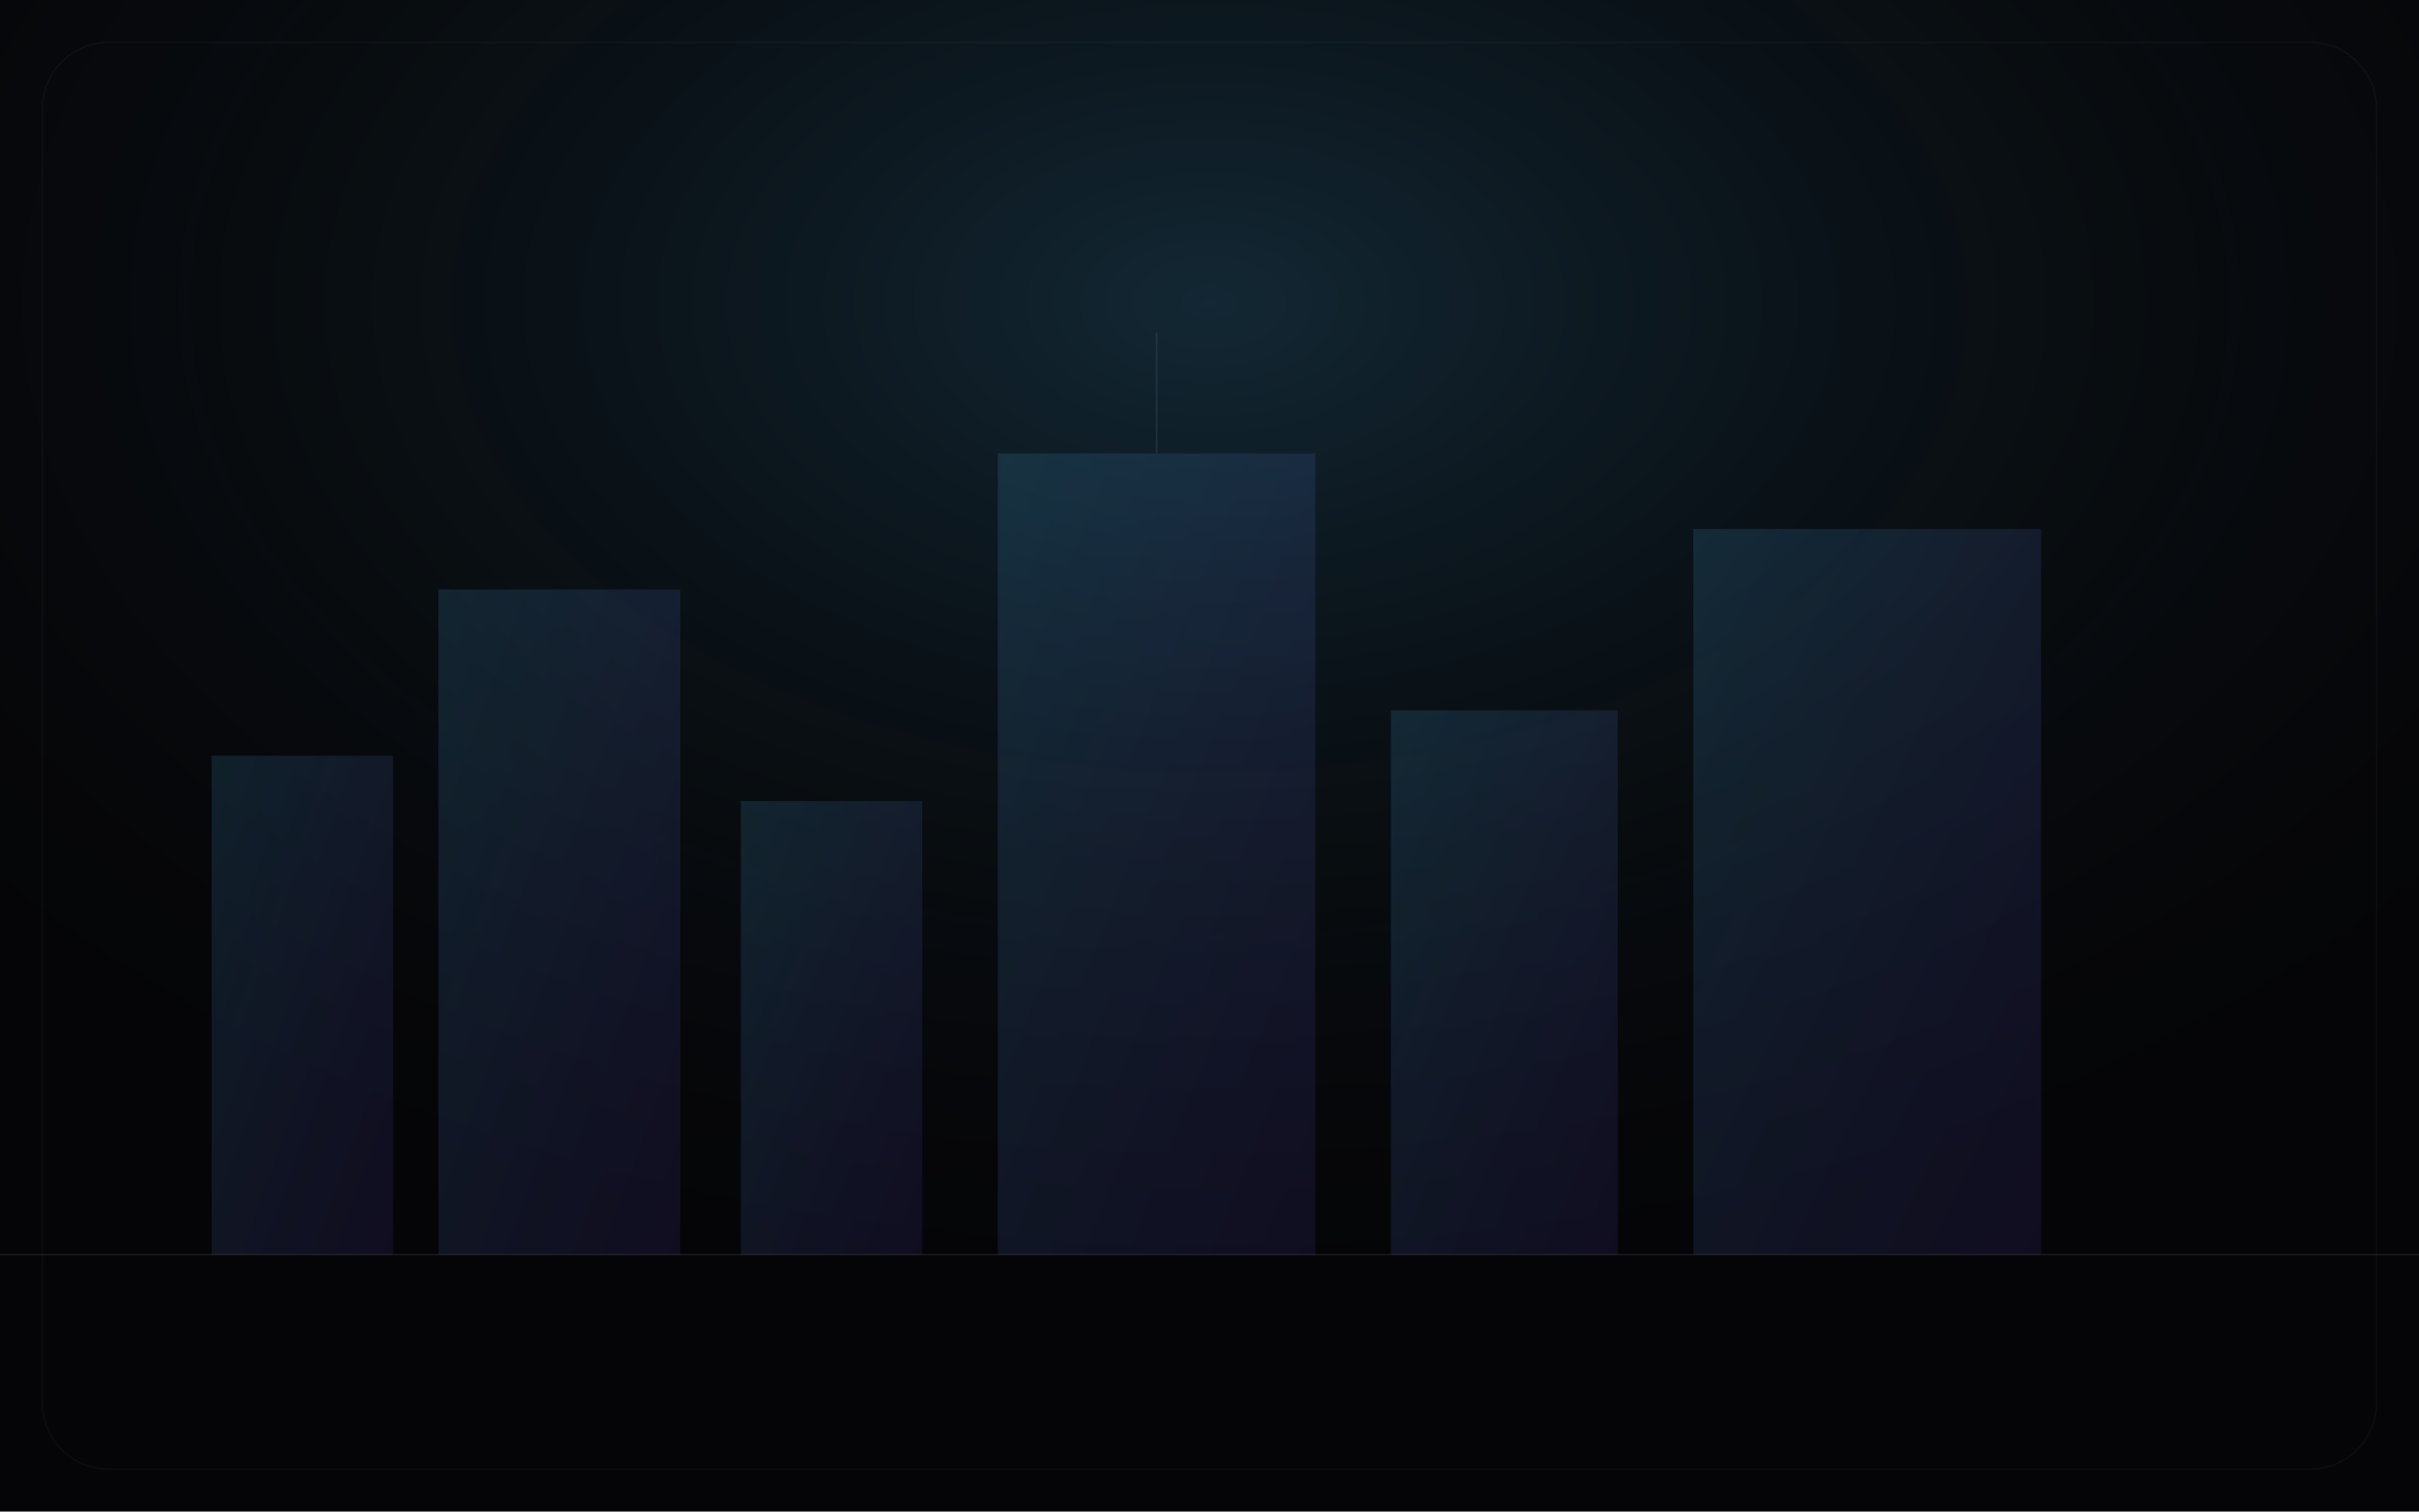
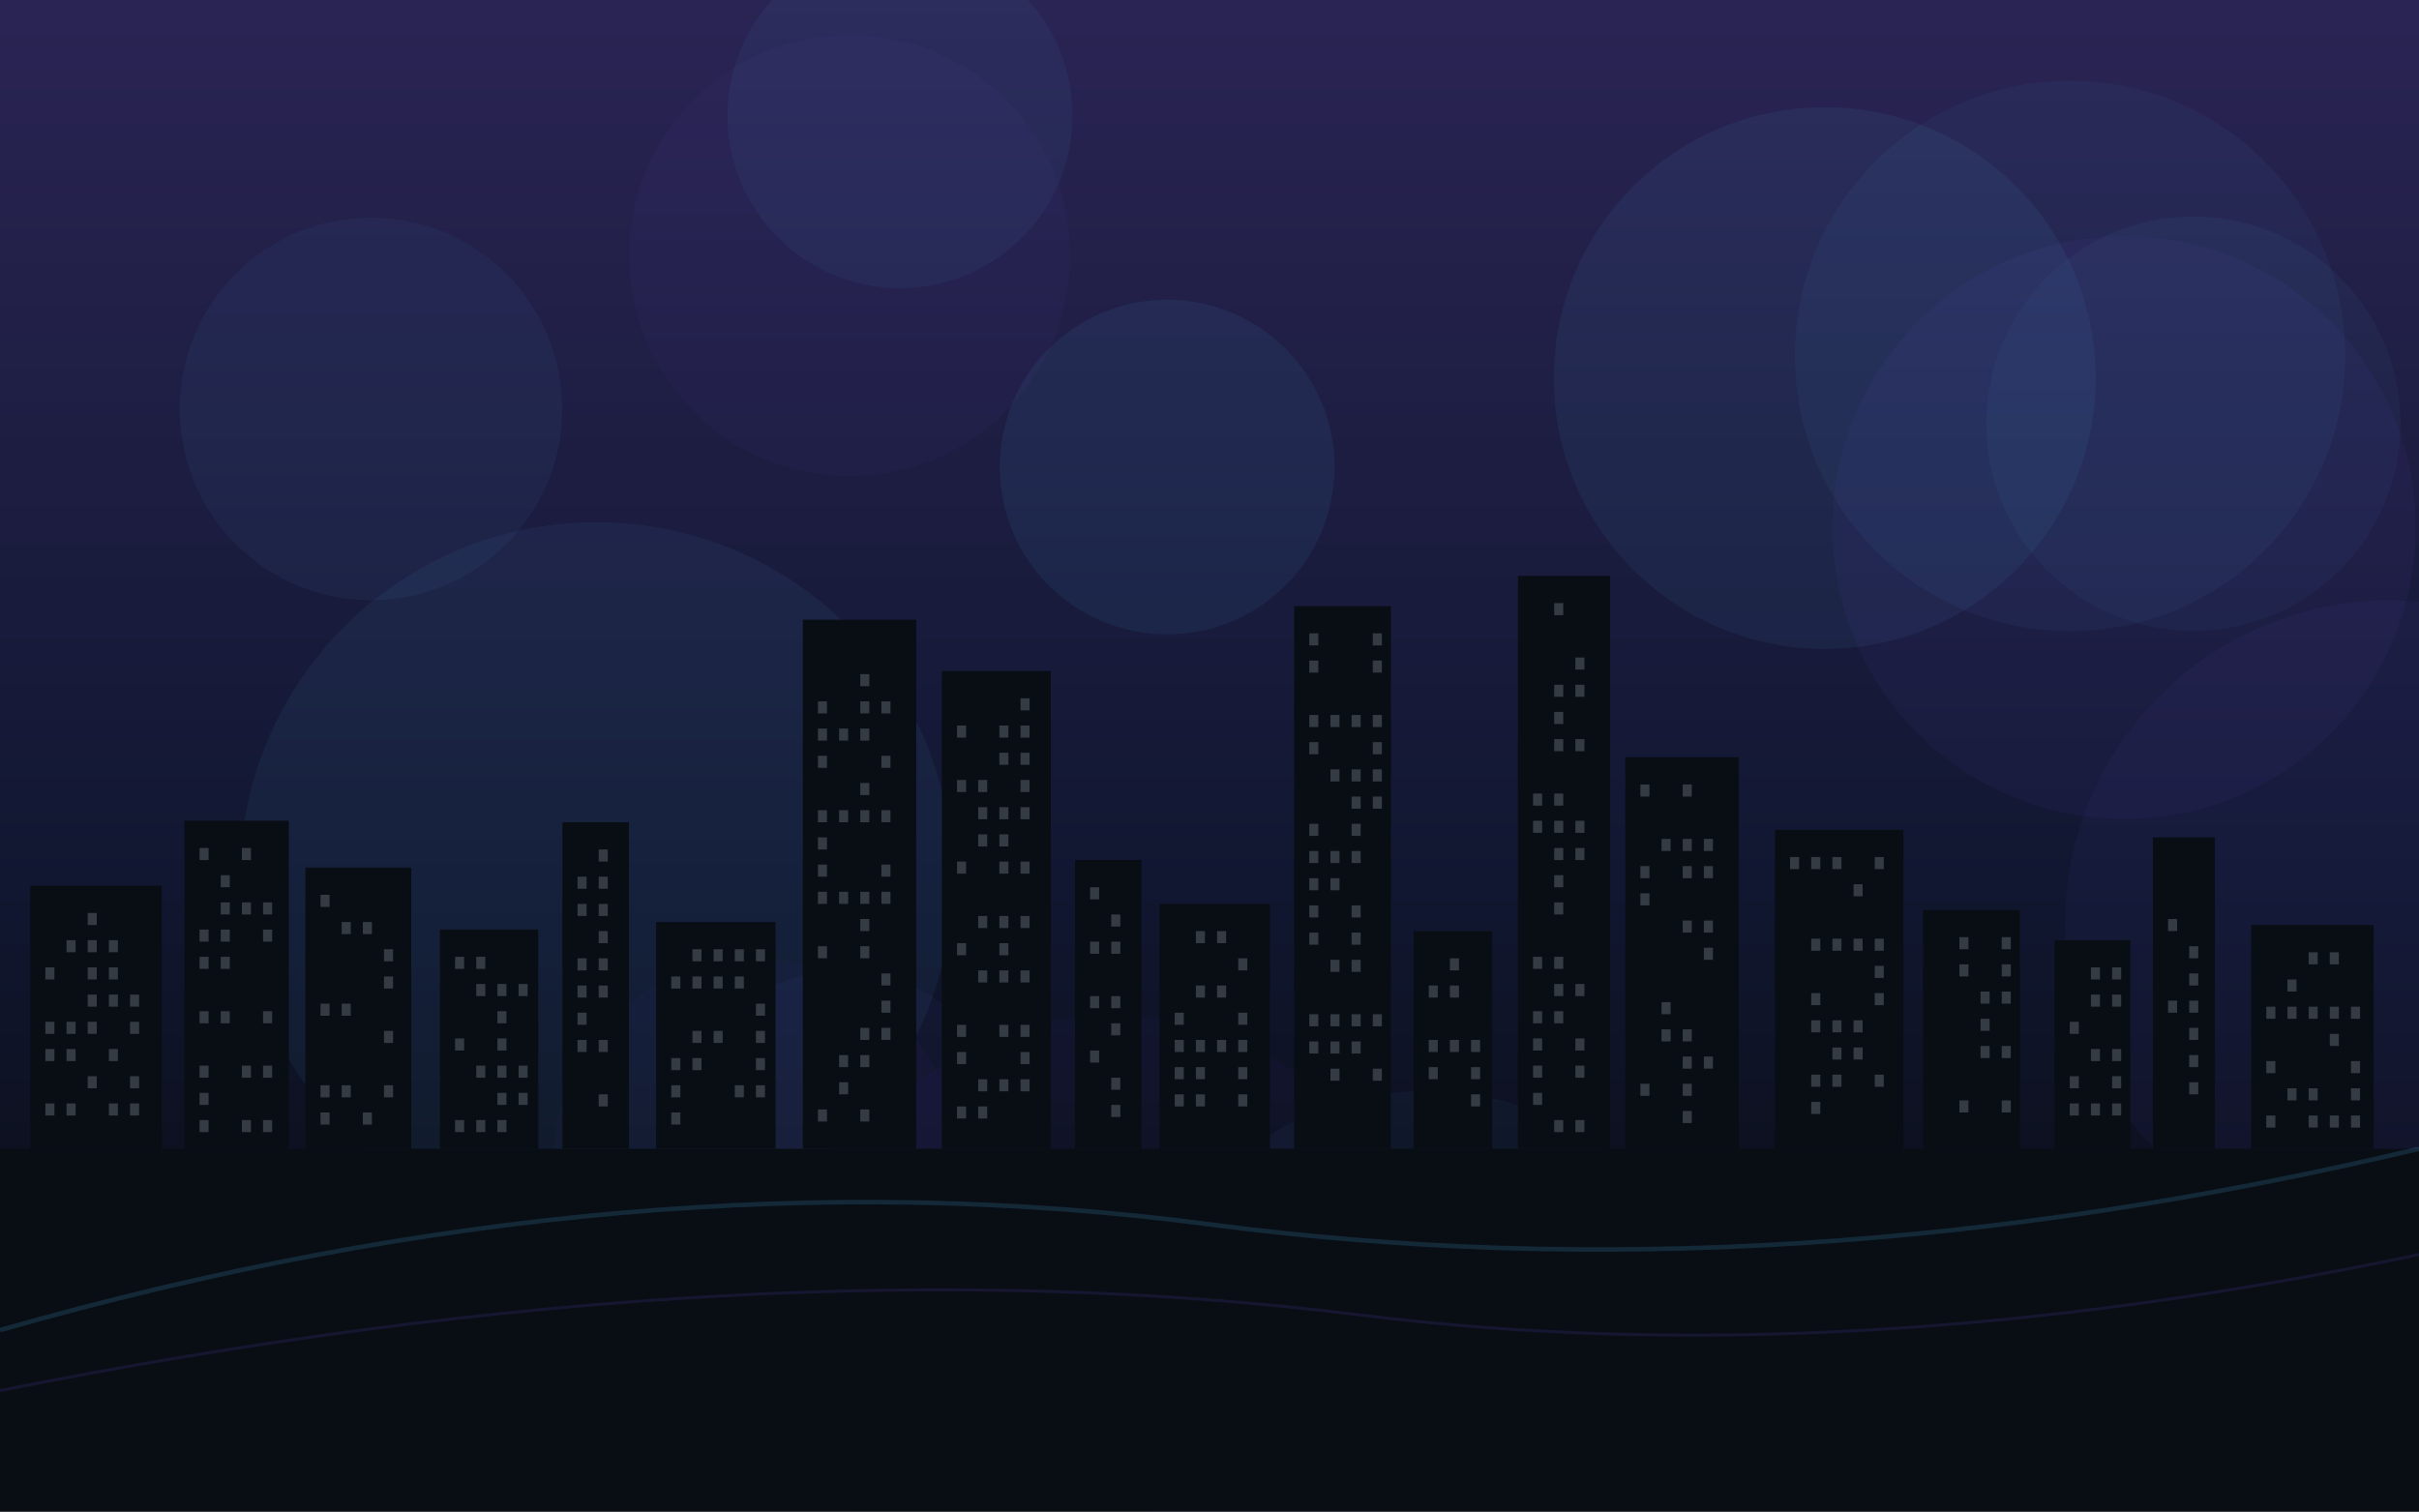
<svg xmlns="http://www.w3.org/2000/svg" viewBox="0 0 1600 1000" preserveAspectRatio="xMidYMid slice">
  <defs>
-     <linearGradient id="g" x1="0" y1="0" x2="1" y2="1">
-       <stop offset="0" stop-color="#52c6ff" stop-opacity=".60" />
-       <stop offset="1" stop-color="#795bff" stop-opacity=".46" />
+     <linearGradient id="sky" x1="0" y1="0" x2="0" y2="1">
+       <stop offset="0%" stop-color="#2a2454" />
+       <stop offset="58%" stop-color="#111731" />
+       <stop offset="100%" stop-color="#08090b" />
    </linearGradient>
-     <radialGradient id="r" cx="50%" cy="20%" r="70%">
-       <stop offset="0" stop-color="#52c6ff" stop-opacity=".18" />
-       <stop offset="1" stop-color="#050507" stop-opacity="0" />
-     </radialGradient>
-     <filter id="blur">
-       <feGaussianBlur stdDeviation="18" />
-     </filter>
  </defs>
-   <rect width="1600" height="1000" fill="#050507" />
-   <rect width="1600" height="1000" fill="url(#r)" />
-   <g fill="url(#g)" opacity=".22">
-     <rect x="140" y="500" width="120" height="330" />
-     <rect x="290" y="390" width="160" height="440" />
-     <rect x="490" y="530" width="120" height="300" />
-     <rect x="660" y="300" width="210" height="530" />
-     <rect x="920" y="470" width="150" height="360" />
-     <rect x="1120" y="350" width="230" height="480" />
-   </g>
-   <g stroke="#fff" opacity=".08">
-     <path d="M765 300 V220" />
-     <path d="M0 830 H1600" />
-   </g>
-   <rect x="28" y="28" width="1544" height="944" rx="44" fill="none" stroke="white" stroke-opacity=".035" />
+   <rect width="1600" height="1000" fill="url(#sky)" />
+   <circle cx="394.4" cy="581.3" r="235.8" fill="#52c6ff" opacity="0.058" />
+   <circle cx="772.0" cy="309.0" r="110.7" fill="#52c6ff" opacity="0.070" />
+   <circle cx="1206.9" cy="250.1" r="179.2" fill="#52c6ff" opacity="0.060" />
+   <circle cx="1450.8" cy="280.3" r="137.0" fill="#52c6ff" opacity="0.042" />
+   <circle cx="943.6" cy="922.0" r="200.2" fill="#52c6ff" opacity="0.040" />
+   <circle cx="595.3" cy="76.5" r="114.1" fill="#52c6ff" opacity="0.052" />
+   <circle cx="245.4" cy="270.6" r="126.5" fill="#52c6ff" opacity="0.050" />
+   <circle cx="1369.2" cy="235.5" r="182.0" fill="#52c6ff" opacity="0.049" />
+   <circle cx="1405.0" cy="349.1" r="192.8" fill="#795bff" opacity="0.049" />
+   <circle cx="499.6" cy="768.3" r="133.5" fill="#795bff" opacity="0.029" />
+   <circle cx="557.3" cy="751.2" r="109.2" fill="#795bff" opacity="0.041" />
+   <circle cx="562.0" cy="169.0" r="145.9" fill="#795bff" opacity="0.035" />
+   <circle cx="736.6" cy="881.1" r="209.6" fill="#795bff" opacity="0.031" />
+   <circle cx="1580.6" cy="612.0" r="214.8" fill="#795bff" opacity="0.045" />
+   <rect x="0" y="760" width="1600" height="240" fill="#090d14" opacity="1" />
+   <rect x="20" y="586" width="87" height="174" fill="#090d14" opacity="1" />
+   <rect x="58" y="604" width="6" height="8" fill="#dff3ff" opacity="0.20" />
+   <rect x="44" y="622" width="6" height="8" fill="#dff3ff" opacity="0.20" />
+   <rect x="58" y="622" width="6" height="8" fill="#dff3ff" opacity="0.20" />
+   <rect x="72" y="622" width="6" height="8" fill="#dff3ff" opacity="0.20" />
+   <rect x="30" y="640" width="6" height="8" fill="#dff3ff" opacity="0.20" />
+   <rect x="58" y="640" width="6" height="8" fill="#dff3ff" opacity="0.20" />
+   <rect x="72" y="640" width="6" height="8" fill="#dff3ff" opacity="0.20" />
+   <rect x="58" y="658" width="6" height="8" fill="#dff3ff" opacity="0.20" />
+   <rect x="72" y="658" width="6" height="8" fill="#dff3ff" opacity="0.20" />
+   <rect x="86" y="658" width="6" height="8" fill="#dff3ff" opacity="0.20" />
+   <rect x="30" y="676" width="6" height="8" fill="#dff3ff" opacity="0.20" />
+   <rect x="44" y="676" width="6" height="8" fill="#dff3ff" opacity="0.20" />
+   <rect x="58" y="676" width="6" height="8" fill="#dff3ff" opacity="0.20" />
+   <rect x="86" y="676" width="6" height="8" fill="#dff3ff" opacity="0.20" />
+   <rect x="30" y="694" width="6" height="8" fill="#dff3ff" opacity="0.20" />
+   <rect x="44" y="694" width="6" height="8" fill="#dff3ff" opacity="0.20" />
+   <rect x="72" y="694" width="6" height="8" fill="#dff3ff" opacity="0.20" />
+   <rect x="58" y="712" width="6" height="8" fill="#dff3ff" opacity="0.20" />
+   <rect x="86" y="712" width="6" height="8" fill="#dff3ff" opacity="0.20" />
+   <rect x="30" y="730" width="6" height="8" fill="#dff3ff" opacity="0.20" />
+   <rect x="44" y="730" width="6" height="8" fill="#dff3ff" opacity="0.20" />
+   <rect x="72" y="730" width="6" height="8" fill="#dff3ff" opacity="0.20" />
+   <rect x="86" y="730" width="6" height="8" fill="#dff3ff" opacity="0.20" />
+   <rect x="122" y="543" width="69" height="217" fill="#090d14" opacity="1" />
+   <rect x="132" y="561" width="6" height="8" fill="#dff3ff" opacity="0.20" />
+   <rect x="160" y="561" width="6" height="8" fill="#dff3ff" opacity="0.20" />
+   <rect x="146" y="579" width="6" height="8" fill="#dff3ff" opacity="0.20" />
+   <rect x="146" y="597" width="6" height="8" fill="#dff3ff" opacity="0.20" />
+   <rect x="160" y="597" width="6" height="8" fill="#dff3ff" opacity="0.20" />
+   <rect x="174" y="597" width="6" height="8" fill="#dff3ff" opacity="0.20" />
+   <rect x="132" y="615" width="6" height="8" fill="#dff3ff" opacity="0.20" />
+   <rect x="146" y="615" width="6" height="8" fill="#dff3ff" opacity="0.20" />
+   <rect x="174" y="615" width="6" height="8" fill="#dff3ff" opacity="0.20" />
+   <rect x="132" y="633" width="6" height="8" fill="#dff3ff" opacity="0.20" />
+   <rect x="146" y="633" width="6" height="8" fill="#dff3ff" opacity="0.20" />
+   <rect x="132" y="669" width="6" height="8" fill="#dff3ff" opacity="0.20" />
+   <rect x="146" y="669" width="6" height="8" fill="#dff3ff" opacity="0.20" />
+   <rect x="174" y="669" width="6" height="8" fill="#dff3ff" opacity="0.20" />
+   <rect x="132" y="705" width="6" height="8" fill="#dff3ff" opacity="0.20" />
+   <rect x="160" y="705" width="6" height="8" fill="#dff3ff" opacity="0.20" />
+   <rect x="174" y="705" width="6" height="8" fill="#dff3ff" opacity="0.20" />
+   <rect x="132" y="723" width="6" height="8" fill="#dff3ff" opacity="0.20" />
+   <rect x="132" y="741" width="6" height="8" fill="#dff3ff" opacity="0.20" />
+   <rect x="160" y="741" width="6" height="8" fill="#dff3ff" opacity="0.20" />
+   <rect x="174" y="741" width="6" height="8" fill="#dff3ff" opacity="0.20" />
+   <rect x="202" y="574" width="70" height="186" fill="#090d14" opacity="1" />
+   <rect x="212" y="592" width="6" height="8" fill="#dff3ff" opacity="0.20" />
+   <rect x="226" y="610" width="6" height="8" fill="#dff3ff" opacity="0.20" />
+   <rect x="240" y="610" width="6" height="8" fill="#dff3ff" opacity="0.20" />
+   <rect x="254" y="628" width="6" height="8" fill="#dff3ff" opacity="0.20" />
+   <rect x="254" y="646" width="6" height="8" fill="#dff3ff" opacity="0.20" />
+   <rect x="212" y="664" width="6" height="8" fill="#dff3ff" opacity="0.20" />
+   <rect x="226" y="664" width="6" height="8" fill="#dff3ff" opacity="0.20" />
+   <rect x="254" y="682" width="6" height="8" fill="#dff3ff" opacity="0.20" />
+   <rect x="212" y="718" width="6" height="8" fill="#dff3ff" opacity="0.20" />
+   <rect x="226" y="718" width="6" height="8" fill="#dff3ff" opacity="0.20" />
+   <rect x="254" y="718" width="6" height="8" fill="#dff3ff" opacity="0.20" />
+   <rect x="212" y="736" width="6" height="8" fill="#dff3ff" opacity="0.20" />
+   <rect x="240" y="736" width="6" height="8" fill="#dff3ff" opacity="0.20" />
+   <rect x="291" y="615" width="65" height="145" fill="#090d14" opacity="1" />
+   <rect x="301" y="633" width="6" height="8" fill="#dff3ff" opacity="0.20" />
+   <rect x="315" y="633" width="6" height="8" fill="#dff3ff" opacity="0.20" />
+   <rect x="315" y="651" width="6" height="8" fill="#dff3ff" opacity="0.20" />
+   <rect x="329" y="651" width="6" height="8" fill="#dff3ff" opacity="0.20" />
+   <rect x="343" y="651" width="6" height="8" fill="#dff3ff" opacity="0.20" />
+   <rect x="329" y="669" width="6" height="8" fill="#dff3ff" opacity="0.20" />
+   <rect x="301" y="687" width="6" height="8" fill="#dff3ff" opacity="0.20" />
+   <rect x="329" y="687" width="6" height="8" fill="#dff3ff" opacity="0.20" />
+   <rect x="315" y="705" width="6" height="8" fill="#dff3ff" opacity="0.20" />
+   <rect x="329" y="705" width="6" height="8" fill="#dff3ff" opacity="0.20" />
+   <rect x="343" y="705" width="6" height="8" fill="#dff3ff" opacity="0.20" />
+   <rect x="329" y="723" width="6" height="8" fill="#dff3ff" opacity="0.20" />
+   <rect x="343" y="723" width="6" height="8" fill="#dff3ff" opacity="0.20" />
+   <rect x="301" y="741" width="6" height="8" fill="#dff3ff" opacity="0.20" />
+   <rect x="315" y="741" width="6" height="8" fill="#dff3ff" opacity="0.20" />
+   <rect x="329" y="741" width="6" height="8" fill="#dff3ff" opacity="0.20" />
+   <rect x="372" y="544" width="44" height="216" fill="#090d14" opacity="1" />
+   <rect x="396" y="562" width="6" height="8" fill="#dff3ff" opacity="0.20" />
+   <rect x="382" y="580" width="6" height="8" fill="#dff3ff" opacity="0.20" />
+   <rect x="396" y="580" width="6" height="8" fill="#dff3ff" opacity="0.20" />
+   <rect x="382" y="598" width="6" height="8" fill="#dff3ff" opacity="0.20" />
+   <rect x="396" y="598" width="6" height="8" fill="#dff3ff" opacity="0.20" />
+   <rect x="396" y="616" width="6" height="8" fill="#dff3ff" opacity="0.20" />
+   <rect x="382" y="634" width="6" height="8" fill="#dff3ff" opacity="0.20" />
+   <rect x="396" y="634" width="6" height="8" fill="#dff3ff" opacity="0.20" />
+   <rect x="382" y="652" width="6" height="8" fill="#dff3ff" opacity="0.20" />
+   <rect x="396" y="652" width="6" height="8" fill="#dff3ff" opacity="0.20" />
+   <rect x="382" y="670" width="6" height="8" fill="#dff3ff" opacity="0.20" />
+   <rect x="382" y="688" width="6" height="8" fill="#dff3ff" opacity="0.20" />
+   <rect x="396" y="688" width="6" height="8" fill="#dff3ff" opacity="0.20" />
+   <rect x="396" y="724" width="6" height="8" fill="#dff3ff" opacity="0.20" />
+   <rect x="434" y="610" width="79" height="150" fill="#090d14" opacity="1" />
+   <rect x="458" y="628" width="6" height="8" fill="#dff3ff" opacity="0.20" />
+   <rect x="472" y="628" width="6" height="8" fill="#dff3ff" opacity="0.20" />
+   <rect x="486" y="628" width="6" height="8" fill="#dff3ff" opacity="0.20" />
+   <rect x="500" y="628" width="6" height="8" fill="#dff3ff" opacity="0.20" />
+   <rect x="444" y="646" width="6" height="8" fill="#dff3ff" opacity="0.20" />
+   <rect x="458" y="646" width="6" height="8" fill="#dff3ff" opacity="0.20" />
+   <rect x="472" y="646" width="6" height="8" fill="#dff3ff" opacity="0.20" />
+   <rect x="486" y="646" width="6" height="8" fill="#dff3ff" opacity="0.20" />
+   <rect x="500" y="664" width="6" height="8" fill="#dff3ff" opacity="0.20" />
+   <rect x="458" y="682" width="6" height="8" fill="#dff3ff" opacity="0.20" />
+   <rect x="472" y="682" width="6" height="8" fill="#dff3ff" opacity="0.20" />
+   <rect x="500" y="682" width="6" height="8" fill="#dff3ff" opacity="0.20" />
+   <rect x="444" y="700" width="6" height="8" fill="#dff3ff" opacity="0.20" />
+   <rect x="458" y="700" width="6" height="8" fill="#dff3ff" opacity="0.20" />
+   <rect x="500" y="700" width="6" height="8" fill="#dff3ff" opacity="0.20" />
+   <rect x="444" y="718" width="6" height="8" fill="#dff3ff" opacity="0.20" />
+   <rect x="486" y="718" width="6" height="8" fill="#dff3ff" opacity="0.20" />
+   <rect x="500" y="718" width="6" height="8" fill="#dff3ff" opacity="0.20" />
+   <rect x="444" y="736" width="6" height="8" fill="#dff3ff" opacity="0.20" />
+   <rect x="531" y="410" width="75" height="350" fill="#090d14" opacity="1" />
+   <rect x="569" y="446" width="6" height="8" fill="#dff3ff" opacity="0.20" />
+   <rect x="541" y="464" width="6" height="8" fill="#dff3ff" opacity="0.20" />
+   <rect x="569" y="464" width="6" height="8" fill="#dff3ff" opacity="0.20" />
+   <rect x="583" y="464" width="6" height="8" fill="#dff3ff" opacity="0.20" />
+   <rect x="541" y="482" width="6" height="8" fill="#dff3ff" opacity="0.20" />
+   <rect x="555" y="482" width="6" height="8" fill="#dff3ff" opacity="0.20" />
+   <rect x="569" y="482" width="6" height="8" fill="#dff3ff" opacity="0.20" />
+   <rect x="541" y="500" width="6" height="8" fill="#dff3ff" opacity="0.20" />
+   <rect x="583" y="500" width="6" height="8" fill="#dff3ff" opacity="0.20" />
+   <rect x="569" y="518" width="6" height="8" fill="#dff3ff" opacity="0.20" />
+   <rect x="541" y="536" width="6" height="8" fill="#dff3ff" opacity="0.20" />
+   <rect x="555" y="536" width="6" height="8" fill="#dff3ff" opacity="0.20" />
+   <rect x="569" y="536" width="6" height="8" fill="#dff3ff" opacity="0.20" />
+   <rect x="583" y="536" width="6" height="8" fill="#dff3ff" opacity="0.20" />
+   <rect x="541" y="554" width="6" height="8" fill="#dff3ff" opacity="0.20" />
+   <rect x="541" y="572" width="6" height="8" fill="#dff3ff" opacity="0.20" />
+   <rect x="583" y="572" width="6" height="8" fill="#dff3ff" opacity="0.20" />
+   <rect x="541" y="590" width="6" height="8" fill="#dff3ff" opacity="0.20" />
+   <rect x="555" y="590" width="6" height="8" fill="#dff3ff" opacity="0.20" />
+   <rect x="569" y="590" width="6" height="8" fill="#dff3ff" opacity="0.20" />
+   <rect x="583" y="590" width="6" height="8" fill="#dff3ff" opacity="0.20" />
+   <rect x="569" y="608" width="6" height="8" fill="#dff3ff" opacity="0.20" />
+   <rect x="541" y="626" width="6" height="8" fill="#dff3ff" opacity="0.20" />
+   <rect x="569" y="626" width="6" height="8" fill="#dff3ff" opacity="0.20" />
+   <rect x="583" y="644" width="6" height="8" fill="#dff3ff" opacity="0.20" />
+   <rect x="583" y="662" width="6" height="8" fill="#dff3ff" opacity="0.20" />
+   <rect x="569" y="680" width="6" height="8" fill="#dff3ff" opacity="0.20" />
+   <rect x="583" y="680" width="6" height="8" fill="#dff3ff" opacity="0.20" />
+   <rect x="555" y="698" width="6" height="8" fill="#dff3ff" opacity="0.20" />
+   <rect x="569" y="698" width="6" height="8" fill="#dff3ff" opacity="0.20" />
+   <rect x="555" y="716" width="6" height="8" fill="#dff3ff" opacity="0.20" />
+   <rect x="541" y="734" width="6" height="8" fill="#dff3ff" opacity="0.20" />
+   <rect x="569" y="734" width="6" height="8" fill="#dff3ff" opacity="0.20" />
+   <rect x="623" y="444" width="72" height="316" fill="#090d14" opacity="1" />
+   <rect x="675" y="462" width="6" height="8" fill="#dff3ff" opacity="0.20" />
+   <rect x="633" y="480" width="6" height="8" fill="#dff3ff" opacity="0.20" />
+   <rect x="661" y="480" width="6" height="8" fill="#dff3ff" opacity="0.20" />
+   <rect x="675" y="480" width="6" height="8" fill="#dff3ff" opacity="0.20" />
+   <rect x="661" y="498" width="6" height="8" fill="#dff3ff" opacity="0.20" />
+   <rect x="675" y="498" width="6" height="8" fill="#dff3ff" opacity="0.20" />
+   <rect x="633" y="516" width="6" height="8" fill="#dff3ff" opacity="0.20" />
+   <rect x="647" y="516" width="6" height="8" fill="#dff3ff" opacity="0.20" />
+   <rect x="675" y="516" width="6" height="8" fill="#dff3ff" opacity="0.20" />
+   <rect x="647" y="534" width="6" height="8" fill="#dff3ff" opacity="0.20" />
+   <rect x="661" y="534" width="6" height="8" fill="#dff3ff" opacity="0.20" />
+   <rect x="675" y="534" width="6" height="8" fill="#dff3ff" opacity="0.20" />
+   <rect x="647" y="552" width="6" height="8" fill="#dff3ff" opacity="0.20" />
+   <rect x="661" y="552" width="6" height="8" fill="#dff3ff" opacity="0.20" />
+   <rect x="633" y="570" width="6" height="8" fill="#dff3ff" opacity="0.20" />
+   <rect x="661" y="570" width="6" height="8" fill="#dff3ff" opacity="0.20" />
+   <rect x="675" y="570" width="6" height="8" fill="#dff3ff" opacity="0.20" />
+   <rect x="647" y="606" width="6" height="8" fill="#dff3ff" opacity="0.20" />
+   <rect x="661" y="606" width="6" height="8" fill="#dff3ff" opacity="0.20" />
+   <rect x="675" y="606" width="6" height="8" fill="#dff3ff" opacity="0.20" />
+   <rect x="633" y="624" width="6" height="8" fill="#dff3ff" opacity="0.20" />
+   <rect x="661" y="624" width="6" height="8" fill="#dff3ff" opacity="0.20" />
+   <rect x="647" y="642" width="6" height="8" fill="#dff3ff" opacity="0.20" />
+   <rect x="661" y="642" width="6" height="8" fill="#dff3ff" opacity="0.20" />
+   <rect x="675" y="642" width="6" height="8" fill="#dff3ff" opacity="0.20" />
+   <rect x="633" y="678" width="6" height="8" fill="#dff3ff" opacity="0.20" />
+   <rect x="661" y="678" width="6" height="8" fill="#dff3ff" opacity="0.20" />
+   <rect x="675" y="678" width="6" height="8" fill="#dff3ff" opacity="0.20" />
+   <rect x="633" y="696" width="6" height="8" fill="#dff3ff" opacity="0.20" />
+   <rect x="675" y="696" width="6" height="8" fill="#dff3ff" opacity="0.20" />
+   <rect x="647" y="714" width="6" height="8" fill="#dff3ff" opacity="0.20" />
+   <rect x="661" y="714" width="6" height="8" fill="#dff3ff" opacity="0.20" />
+   <rect x="675" y="714" width="6" height="8" fill="#dff3ff" opacity="0.20" />
+   <rect x="633" y="732" width="6" height="8" fill="#dff3ff" opacity="0.20" />
+   <rect x="647" y="732" width="6" height="8" fill="#dff3ff" opacity="0.20" />
+   <rect x="711" y="569" width="44" height="191" fill="#090d14" opacity="1" />
+   <rect x="721" y="587" width="6" height="8" fill="#dff3ff" opacity="0.20" />
+   <rect x="735" y="605" width="6" height="8" fill="#dff3ff" opacity="0.20" />
+   <rect x="721" y="623" width="6" height="8" fill="#dff3ff" opacity="0.20" />
+   <rect x="735" y="623" width="6" height="8" fill="#dff3ff" opacity="0.20" />
+   <rect x="721" y="659" width="6" height="8" fill="#dff3ff" opacity="0.20" />
+   <rect x="735" y="659" width="6" height="8" fill="#dff3ff" opacity="0.20" />
+   <rect x="735" y="677" width="6" height="8" fill="#dff3ff" opacity="0.20" />
+   <rect x="721" y="695" width="6" height="8" fill="#dff3ff" opacity="0.20" />
+   <rect x="735" y="713" width="6" height="8" fill="#dff3ff" opacity="0.20" />
+   <rect x="735" y="731" width="6" height="8" fill="#dff3ff" opacity="0.20" />
+   <rect x="767" y="598" width="73" height="162" fill="#090d14" opacity="1" />
+   <rect x="791" y="616" width="6" height="8" fill="#dff3ff" opacity="0.20" />
+   <rect x="805" y="616" width="6" height="8" fill="#dff3ff" opacity="0.20" />
+   <rect x="819" y="634" width="6" height="8" fill="#dff3ff" opacity="0.20" />
+   <rect x="791" y="652" width="6" height="8" fill="#dff3ff" opacity="0.20" />
+   <rect x="805" y="652" width="6" height="8" fill="#dff3ff" opacity="0.20" />
+   <rect x="777" y="670" width="6" height="8" fill="#dff3ff" opacity="0.20" />
+   <rect x="819" y="670" width="6" height="8" fill="#dff3ff" opacity="0.20" />
+   <rect x="777" y="688" width="6" height="8" fill="#dff3ff" opacity="0.20" />
+   <rect x="791" y="688" width="6" height="8" fill="#dff3ff" opacity="0.20" />
+   <rect x="805" y="688" width="6" height="8" fill="#dff3ff" opacity="0.20" />
+   <rect x="819" y="688" width="6" height="8" fill="#dff3ff" opacity="0.20" />
+   <rect x="777" y="706" width="6" height="8" fill="#dff3ff" opacity="0.20" />
+   <rect x="791" y="706" width="6" height="8" fill="#dff3ff" opacity="0.20" />
+   <rect x="819" y="706" width="6" height="8" fill="#dff3ff" opacity="0.20" />
+   <rect x="777" y="724" width="6" height="8" fill="#dff3ff" opacity="0.20" />
+   <rect x="791" y="724" width="6" height="8" fill="#dff3ff" opacity="0.20" />
+   <rect x="819" y="724" width="6" height="8" fill="#dff3ff" opacity="0.20" />
+   <rect x="856" y="401" width="64" height="359" fill="#090d14" opacity="1" />
+   <rect x="866" y="419" width="6" height="8" fill="#dff3ff" opacity="0.20" />
+   <rect x="908" y="419" width="6" height="8" fill="#dff3ff" opacity="0.20" />
+   <rect x="866" y="437" width="6" height="8" fill="#dff3ff" opacity="0.20" />
+   <rect x="908" y="437" width="6" height="8" fill="#dff3ff" opacity="0.20" />
+   <rect x="866" y="473" width="6" height="8" fill="#dff3ff" opacity="0.20" />
+   <rect x="880" y="473" width="6" height="8" fill="#dff3ff" opacity="0.20" />
+   <rect x="894" y="473" width="6" height="8" fill="#dff3ff" opacity="0.20" />
+   <rect x="908" y="473" width="6" height="8" fill="#dff3ff" opacity="0.20" />
+   <rect x="866" y="491" width="6" height="8" fill="#dff3ff" opacity="0.20" />
+   <rect x="908" y="491" width="6" height="8" fill="#dff3ff" opacity="0.20" />
+   <rect x="880" y="509" width="6" height="8" fill="#dff3ff" opacity="0.20" />
+   <rect x="894" y="509" width="6" height="8" fill="#dff3ff" opacity="0.20" />
+   <rect x="908" y="509" width="6" height="8" fill="#dff3ff" opacity="0.20" />
+   <rect x="894" y="527" width="6" height="8" fill="#dff3ff" opacity="0.20" />
+   <rect x="908" y="527" width="6" height="8" fill="#dff3ff" opacity="0.20" />
+   <rect x="866" y="545" width="6" height="8" fill="#dff3ff" opacity="0.20" />
+   <rect x="894" y="545" width="6" height="8" fill="#dff3ff" opacity="0.20" />
+   <rect x="866" y="563" width="6" height="8" fill="#dff3ff" opacity="0.20" />
+   <rect x="880" y="563" width="6" height="8" fill="#dff3ff" opacity="0.20" />
+   <rect x="894" y="563" width="6" height="8" fill="#dff3ff" opacity="0.20" />
+   <rect x="866" y="581" width="6" height="8" fill="#dff3ff" opacity="0.20" />
+   <rect x="880" y="581" width="6" height="8" fill="#dff3ff" opacity="0.20" />
+   <rect x="866" y="599" width="6" height="8" fill="#dff3ff" opacity="0.20" />
+   <rect x="894" y="599" width="6" height="8" fill="#dff3ff" opacity="0.20" />
+   <rect x="866" y="617" width="6" height="8" fill="#dff3ff" opacity="0.20" />
+   <rect x="894" y="617" width="6" height="8" fill="#dff3ff" opacity="0.20" />
+   <rect x="880" y="635" width="6" height="8" fill="#dff3ff" opacity="0.20" />
+   <rect x="894" y="635" width="6" height="8" fill="#dff3ff" opacity="0.20" />
+   <rect x="866" y="671" width="6" height="8" fill="#dff3ff" opacity="0.20" />
+   <rect x="880" y="671" width="6" height="8" fill="#dff3ff" opacity="0.20" />
+   <rect x="894" y="671" width="6" height="8" fill="#dff3ff" opacity="0.20" />
+   <rect x="908" y="671" width="6" height="8" fill="#dff3ff" opacity="0.20" />
+   <rect x="866" y="689" width="6" height="8" fill="#dff3ff" opacity="0.20" />
+   <rect x="880" y="689" width="6" height="8" fill="#dff3ff" opacity="0.20" />
+   <rect x="894" y="689" width="6" height="8" fill="#dff3ff" opacity="0.20" />
+   <rect x="880" y="707" width="6" height="8" fill="#dff3ff" opacity="0.20" />
+   <rect x="908" y="707" width="6" height="8" fill="#dff3ff" opacity="0.20" />
+   <rect x="935" y="616" width="52" height="144" fill="#090d14" opacity="1" />
+   <rect x="959" y="634" width="6" height="8" fill="#dff3ff" opacity="0.20" />
+   <rect x="945" y="652" width="6" height="8" fill="#dff3ff" opacity="0.20" />
+   <rect x="959" y="652" width="6" height="8" fill="#dff3ff" opacity="0.20" />
+   <rect x="945" y="688" width="6" height="8" fill="#dff3ff" opacity="0.20" />
+   <rect x="959" y="688" width="6" height="8" fill="#dff3ff" opacity="0.20" />
+   <rect x="973" y="688" width="6" height="8" fill="#dff3ff" opacity="0.20" />
+   <rect x="945" y="706" width="6" height="8" fill="#dff3ff" opacity="0.20" />
+   <rect x="973" y="706" width="6" height="8" fill="#dff3ff" opacity="0.20" />
+   <rect x="973" y="724" width="6" height="8" fill="#dff3ff" opacity="0.20" />
+   <rect x="1004" y="381" width="61" height="379" fill="#090d14" opacity="1" />
+   <rect x="1028" y="399" width="6" height="8" fill="#dff3ff" opacity="0.20" />
+   <rect x="1042" y="435" width="6" height="8" fill="#dff3ff" opacity="0.20" />
+   <rect x="1028" y="453" width="6" height="8" fill="#dff3ff" opacity="0.20" />
+   <rect x="1042" y="453" width="6" height="8" fill="#dff3ff" opacity="0.20" />
+   <rect x="1028" y="471" width="6" height="8" fill="#dff3ff" opacity="0.20" />
+   <rect x="1028" y="489" width="6" height="8" fill="#dff3ff" opacity="0.20" />
+   <rect x="1042" y="489" width="6" height="8" fill="#dff3ff" opacity="0.20" />
+   <rect x="1014" y="525" width="6" height="8" fill="#dff3ff" opacity="0.20" />
+   <rect x="1028" y="525" width="6" height="8" fill="#dff3ff" opacity="0.20" />
+   <rect x="1014" y="543" width="6" height="8" fill="#dff3ff" opacity="0.20" />
+   <rect x="1028" y="543" width="6" height="8" fill="#dff3ff" opacity="0.20" />
+   <rect x="1042" y="543" width="6" height="8" fill="#dff3ff" opacity="0.20" />
+   <rect x="1028" y="561" width="6" height="8" fill="#dff3ff" opacity="0.20" />
+   <rect x="1042" y="561" width="6" height="8" fill="#dff3ff" opacity="0.20" />
+   <rect x="1028" y="579" width="6" height="8" fill="#dff3ff" opacity="0.20" />
+   <rect x="1028" y="597" width="6" height="8" fill="#dff3ff" opacity="0.20" />
+   <rect x="1014" y="633" width="6" height="8" fill="#dff3ff" opacity="0.20" />
+   <rect x="1028" y="633" width="6" height="8" fill="#dff3ff" opacity="0.20" />
+   <rect x="1028" y="651" width="6" height="8" fill="#dff3ff" opacity="0.20" />
+   <rect x="1042" y="651" width="6" height="8" fill="#dff3ff" opacity="0.20" />
+   <rect x="1014" y="669" width="6" height="8" fill="#dff3ff" opacity="0.20" />
+   <rect x="1028" y="669" width="6" height="8" fill="#dff3ff" opacity="0.20" />
+   <rect x="1014" y="687" width="6" height="8" fill="#dff3ff" opacity="0.20" />
+   <rect x="1042" y="687" width="6" height="8" fill="#dff3ff" opacity="0.20" />
+   <rect x="1014" y="705" width="6" height="8" fill="#dff3ff" opacity="0.20" />
+   <rect x="1042" y="705" width="6" height="8" fill="#dff3ff" opacity="0.20" />
+   <rect x="1014" y="723" width="6" height="8" fill="#dff3ff" opacity="0.20" />
+   <rect x="1028" y="741" width="6" height="8" fill="#dff3ff" opacity="0.20" />
+   <rect x="1042" y="741" width="6" height="8" fill="#dff3ff" opacity="0.20" />
+   <rect x="1075" y="501" width="75" height="259" fill="#090d14" opacity="1" />
+   <rect x="1085" y="519" width="6" height="8" fill="#dff3ff" opacity="0.20" />
+   <rect x="1113" y="519" width="6" height="8" fill="#dff3ff" opacity="0.20" />
+   <rect x="1099" y="555" width="6" height="8" fill="#dff3ff" opacity="0.20" />
+   <rect x="1113" y="555" width="6" height="8" fill="#dff3ff" opacity="0.20" />
+   <rect x="1127" y="555" width="6" height="8" fill="#dff3ff" opacity="0.20" />
+   <rect x="1085" y="573" width="6" height="8" fill="#dff3ff" opacity="0.20" />
+   <rect x="1113" y="573" width="6" height="8" fill="#dff3ff" opacity="0.20" />
+   <rect x="1127" y="573" width="6" height="8" fill="#dff3ff" opacity="0.20" />
+   <rect x="1085" y="591" width="6" height="8" fill="#dff3ff" opacity="0.20" />
+   <rect x="1113" y="609" width="6" height="8" fill="#dff3ff" opacity="0.20" />
+   <rect x="1127" y="609" width="6" height="8" fill="#dff3ff" opacity="0.20" />
+   <rect x="1127" y="627" width="6" height="8" fill="#dff3ff" opacity="0.20" />
+   <rect x="1099" y="663" width="6" height="8" fill="#dff3ff" opacity="0.20" />
+   <rect x="1099" y="681" width="6" height="8" fill="#dff3ff" opacity="0.20" />
+   <rect x="1113" y="681" width="6" height="8" fill="#dff3ff" opacity="0.20" />
+   <rect x="1113" y="699" width="6" height="8" fill="#dff3ff" opacity="0.20" />
+   <rect x="1127" y="699" width="6" height="8" fill="#dff3ff" opacity="0.20" />
+   <rect x="1085" y="717" width="6" height="8" fill="#dff3ff" opacity="0.20" />
+   <rect x="1113" y="717" width="6" height="8" fill="#dff3ff" opacity="0.20" />
+   <rect x="1113" y="735" width="6" height="8" fill="#dff3ff" opacity="0.20" />
+   <rect x="1174" y="549" width="85" height="211" fill="#090d14" opacity="1" />
+   <rect x="1184" y="567" width="6" height="8" fill="#dff3ff" opacity="0.20" />
+   <rect x="1198" y="567" width="6" height="8" fill="#dff3ff" opacity="0.20" />
+   <rect x="1212" y="567" width="6" height="8" fill="#dff3ff" opacity="0.20" />
+   <rect x="1240" y="567" width="6" height="8" fill="#dff3ff" opacity="0.20" />
+   <rect x="1226" y="585" width="6" height="8" fill="#dff3ff" opacity="0.20" />
+   <rect x="1198" y="621" width="6" height="8" fill="#dff3ff" opacity="0.20" />
+   <rect x="1212" y="621" width="6" height="8" fill="#dff3ff" opacity="0.20" />
+   <rect x="1226" y="621" width="6" height="8" fill="#dff3ff" opacity="0.20" />
+   <rect x="1240" y="621" width="6" height="8" fill="#dff3ff" opacity="0.20" />
+   <rect x="1240" y="639" width="6" height="8" fill="#dff3ff" opacity="0.20" />
+   <rect x="1198" y="657" width="6" height="8" fill="#dff3ff" opacity="0.20" />
+   <rect x="1240" y="657" width="6" height="8" fill="#dff3ff" opacity="0.20" />
+   <rect x="1198" y="675" width="6" height="8" fill="#dff3ff" opacity="0.20" />
+   <rect x="1212" y="675" width="6" height="8" fill="#dff3ff" opacity="0.20" />
+   <rect x="1226" y="675" width="6" height="8" fill="#dff3ff" opacity="0.20" />
+   <rect x="1212" y="693" width="6" height="8" fill="#dff3ff" opacity="0.20" />
+   <rect x="1226" y="693" width="6" height="8" fill="#dff3ff" opacity="0.20" />
+   <rect x="1198" y="711" width="6" height="8" fill="#dff3ff" opacity="0.20" />
+   <rect x="1212" y="711" width="6" height="8" fill="#dff3ff" opacity="0.20" />
+   <rect x="1240" y="711" width="6" height="8" fill="#dff3ff" opacity="0.20" />
+   <rect x="1198" y="729" width="6" height="8" fill="#dff3ff" opacity="0.20" />
+   <rect x="1272" y="602" width="64" height="158" fill="#090d14" opacity="1" />
+   <rect x="1296" y="620" width="6" height="8" fill="#dff3ff" opacity="0.20" />
+   <rect x="1324" y="620" width="6" height="8" fill="#dff3ff" opacity="0.20" />
+   <rect x="1296" y="638" width="6" height="8" fill="#dff3ff" opacity="0.20" />
+   <rect x="1324" y="638" width="6" height="8" fill="#dff3ff" opacity="0.20" />
+   <rect x="1310" y="656" width="6" height="8" fill="#dff3ff" opacity="0.20" />
+   <rect x="1324" y="656" width="6" height="8" fill="#dff3ff" opacity="0.20" />
+   <rect x="1310" y="674" width="6" height="8" fill="#dff3ff" opacity="0.20" />
+   <rect x="1310" y="692" width="6" height="8" fill="#dff3ff" opacity="0.20" />
+   <rect x="1324" y="692" width="6" height="8" fill="#dff3ff" opacity="0.20" />
+   <rect x="1296" y="728" width="6" height="8" fill="#dff3ff" opacity="0.20" />
+   <rect x="1324" y="728" width="6" height="8" fill="#dff3ff" opacity="0.20" />
+   <rect x="1359" y="622" width="50" height="138" fill="#090d14" opacity="1" />
+   <rect x="1383" y="640" width="6" height="8" fill="#dff3ff" opacity="0.20" />
+   <rect x="1397" y="640" width="6" height="8" fill="#dff3ff" opacity="0.20" />
+   <rect x="1383" y="658" width="6" height="8" fill="#dff3ff" opacity="0.20" />
+   <rect x="1397" y="658" width="6" height="8" fill="#dff3ff" opacity="0.20" />
+   <rect x="1369" y="676" width="6" height="8" fill="#dff3ff" opacity="0.20" />
+   <rect x="1383" y="694" width="6" height="8" fill="#dff3ff" opacity="0.20" />
+   <rect x="1397" y="694" width="6" height="8" fill="#dff3ff" opacity="0.20" />
+   <rect x="1369" y="712" width="6" height="8" fill="#dff3ff" opacity="0.20" />
+   <rect x="1397" y="712" width="6" height="8" fill="#dff3ff" opacity="0.20" />
+   <rect x="1369" y="730" width="6" height="8" fill="#dff3ff" opacity="0.20" />
+   <rect x="1383" y="730" width="6" height="8" fill="#dff3ff" opacity="0.20" />
+   <rect x="1397" y="730" width="6" height="8" fill="#dff3ff" opacity="0.20" />
+   <rect x="1424" y="554" width="41" height="206" fill="#090d14" opacity="1" />
+   <rect x="1434" y="608" width="6" height="8" fill="#dff3ff" opacity="0.20" />
+   <rect x="1448" y="626" width="6" height="8" fill="#dff3ff" opacity="0.20" />
+   <rect x="1448" y="644" width="6" height="8" fill="#dff3ff" opacity="0.20" />
+   <rect x="1434" y="662" width="6" height="8" fill="#dff3ff" opacity="0.20" />
+   <rect x="1448" y="662" width="6" height="8" fill="#dff3ff" opacity="0.20" />
+   <rect x="1448" y="680" width="6" height="8" fill="#dff3ff" opacity="0.20" />
+   <rect x="1448" y="698" width="6" height="8" fill="#dff3ff" opacity="0.20" />
+   <rect x="1448" y="716" width="6" height="8" fill="#dff3ff" opacity="0.20" />
+   <rect x="1489" y="612" width="81" height="148" fill="#090d14" opacity="1" />
+   <rect x="1527" y="630" width="6" height="8" fill="#dff3ff" opacity="0.20" />
+   <rect x="1541" y="630" width="6" height="8" fill="#dff3ff" opacity="0.20" />
+   <rect x="1513" y="648" width="6" height="8" fill="#dff3ff" opacity="0.20" />
+   <rect x="1499" y="666" width="6" height="8" fill="#dff3ff" opacity="0.20" />
+   <rect x="1513" y="666" width="6" height="8" fill="#dff3ff" opacity="0.20" />
+   <rect x="1527" y="666" width="6" height="8" fill="#dff3ff" opacity="0.20" />
+   <rect x="1541" y="666" width="6" height="8" fill="#dff3ff" opacity="0.20" />
+   <rect x="1555" y="666" width="6" height="8" fill="#dff3ff" opacity="0.20" />
+   <rect x="1541" y="684" width="6" height="8" fill="#dff3ff" opacity="0.20" />
+   <rect x="1499" y="702" width="6" height="8" fill="#dff3ff" opacity="0.20" />
+   <rect x="1555" y="702" width="6" height="8" fill="#dff3ff" opacity="0.20" />
+   <rect x="1513" y="720" width="6" height="8" fill="#dff3ff" opacity="0.20" />
+   <rect x="1527" y="720" width="6" height="8" fill="#dff3ff" opacity="0.20" />
+   <rect x="1555" y="720" width="6" height="8" fill="#dff3ff" opacity="0.20" />
+   <rect x="1499" y="738" width="6" height="8" fill="#dff3ff" opacity="0.20" />
+   <rect x="1527" y="738" width="6" height="8" fill="#dff3ff" opacity="0.20" />
+   <rect x="1541" y="738" width="6" height="8" fill="#dff3ff" opacity="0.20" />
+   <rect x="1555" y="738" width="6" height="8" fill="#dff3ff" opacity="0.20" />
+   <path d="M 0 880 Q 420 760 800 810 Q 1180 860 1600 760" stroke="#52c6ff" stroke-width="3" opacity=".15" fill="none" />
+   <path d="M 0 920 Q 500 820 900 870 Q 1220 910 1600 830" stroke="#795bff" stroke-width="2" opacity=".12" fill="none" />
</svg>
